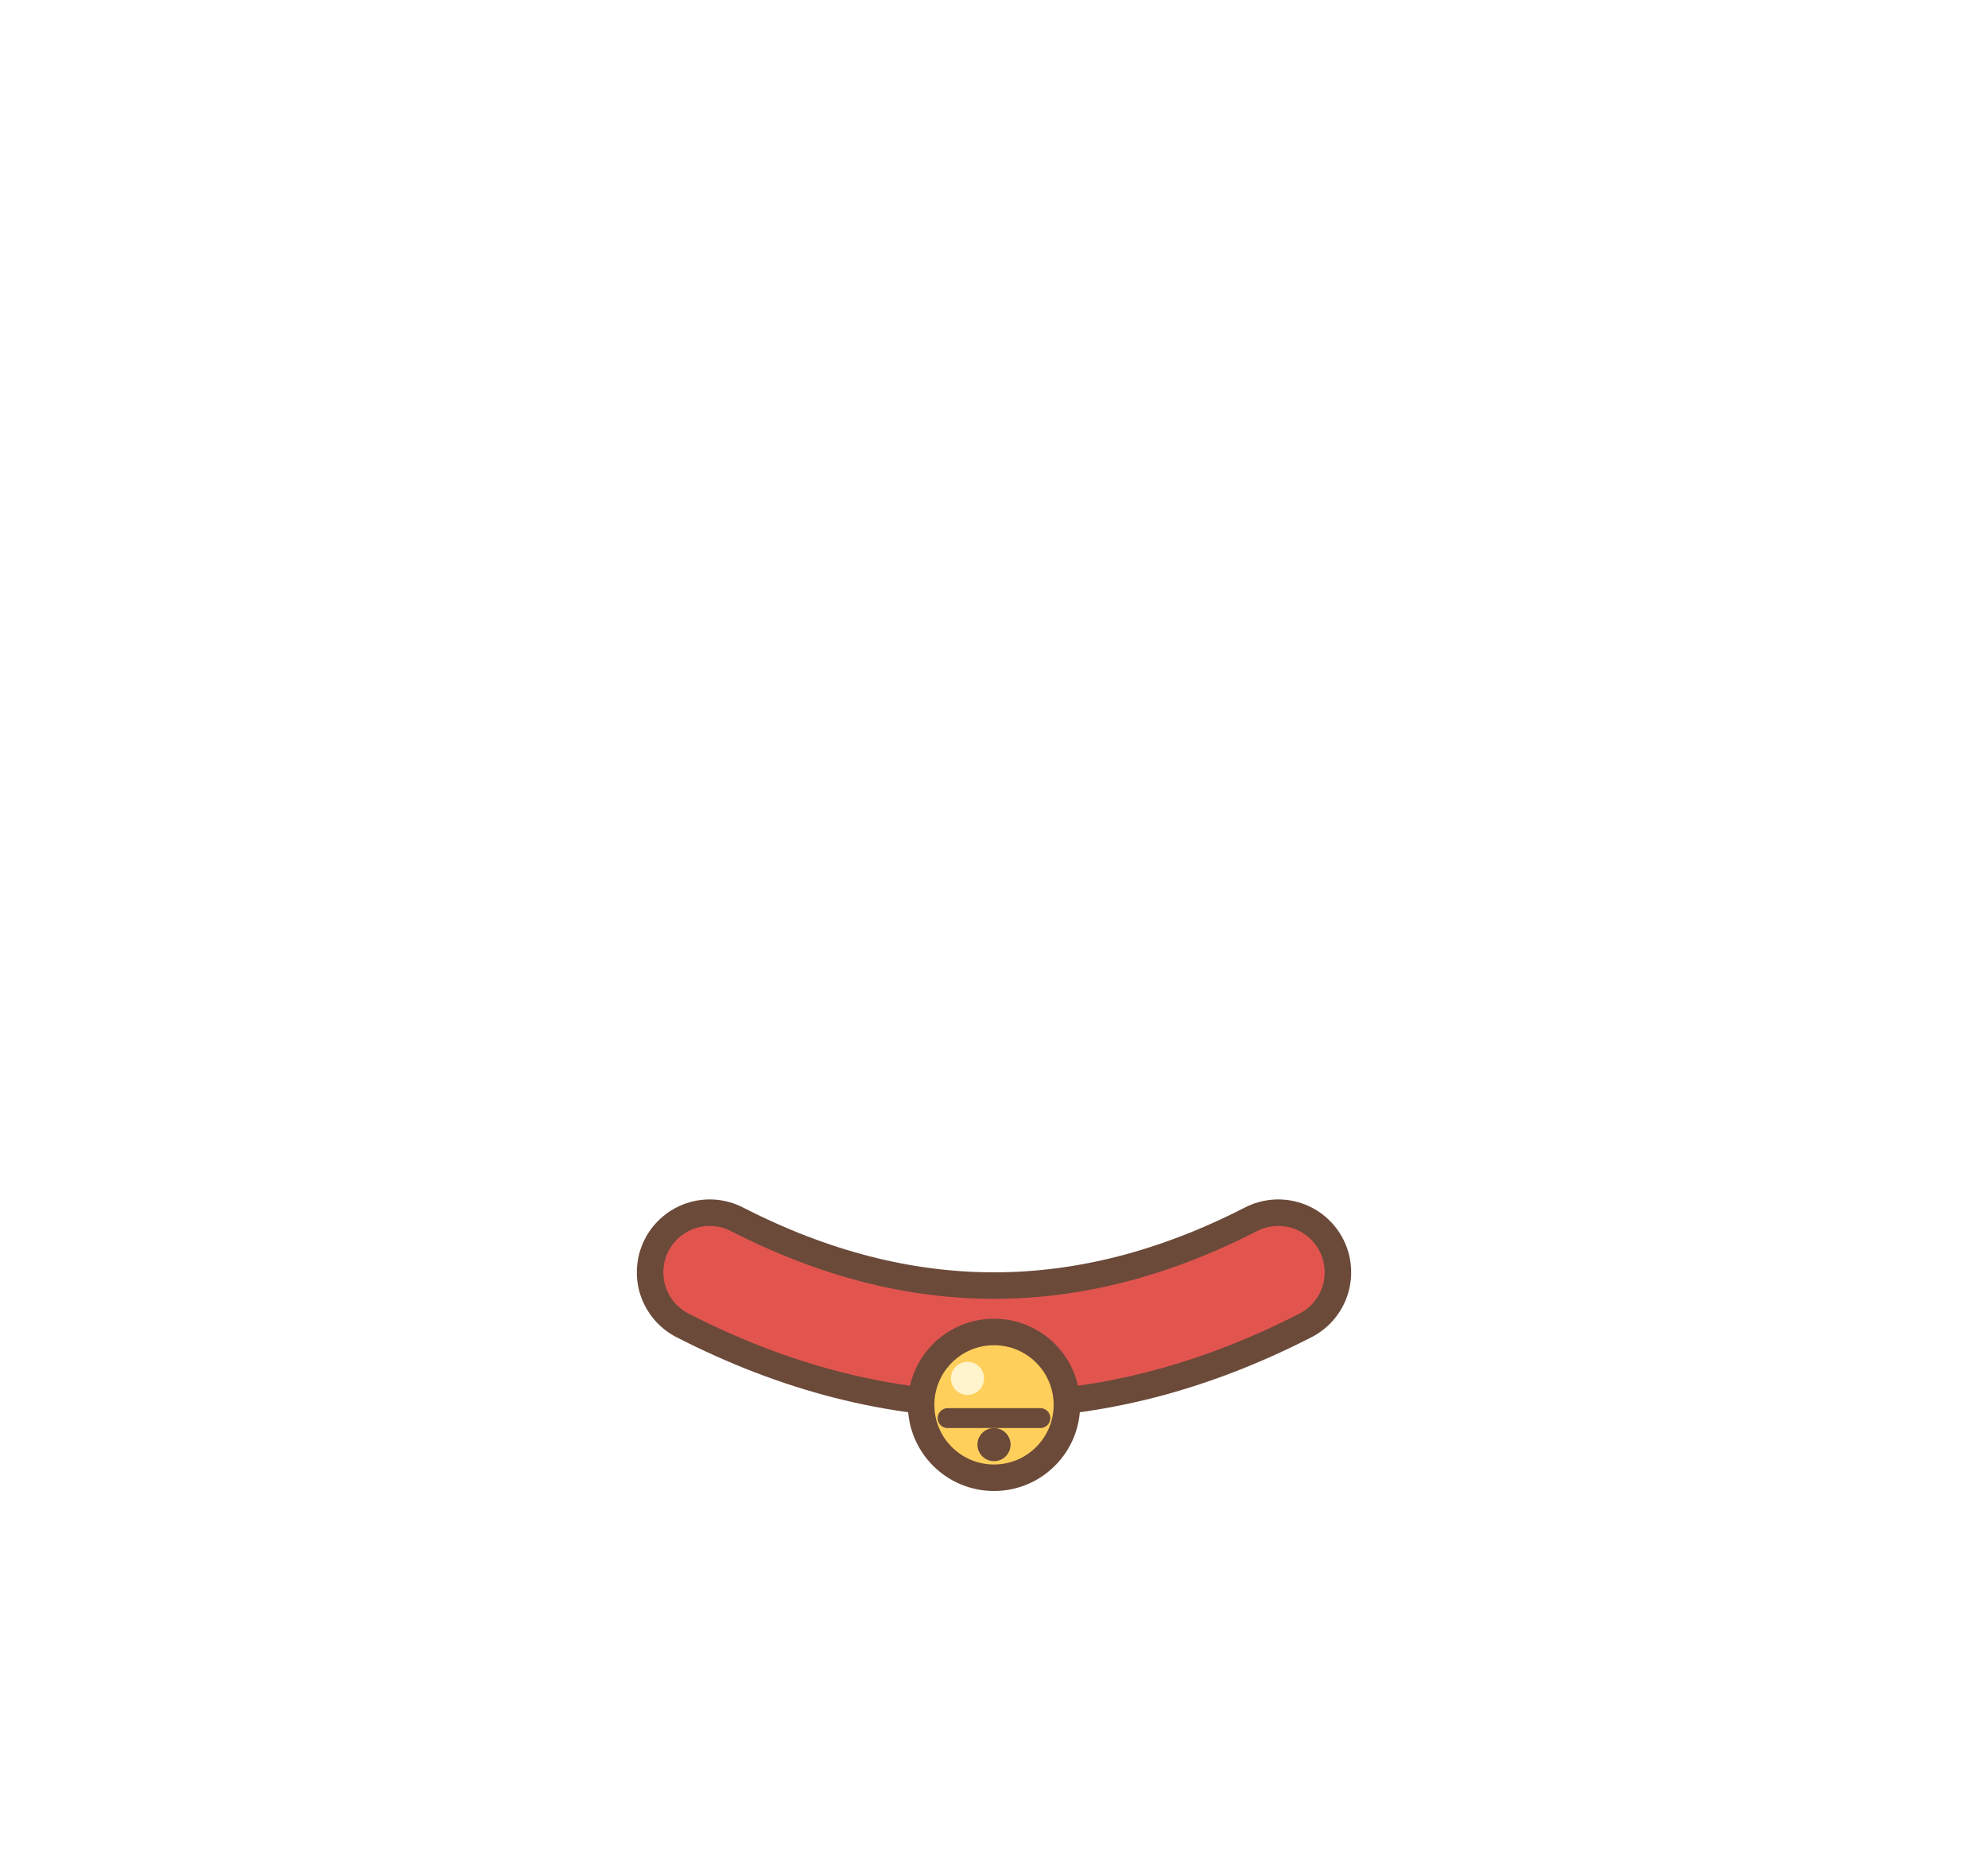
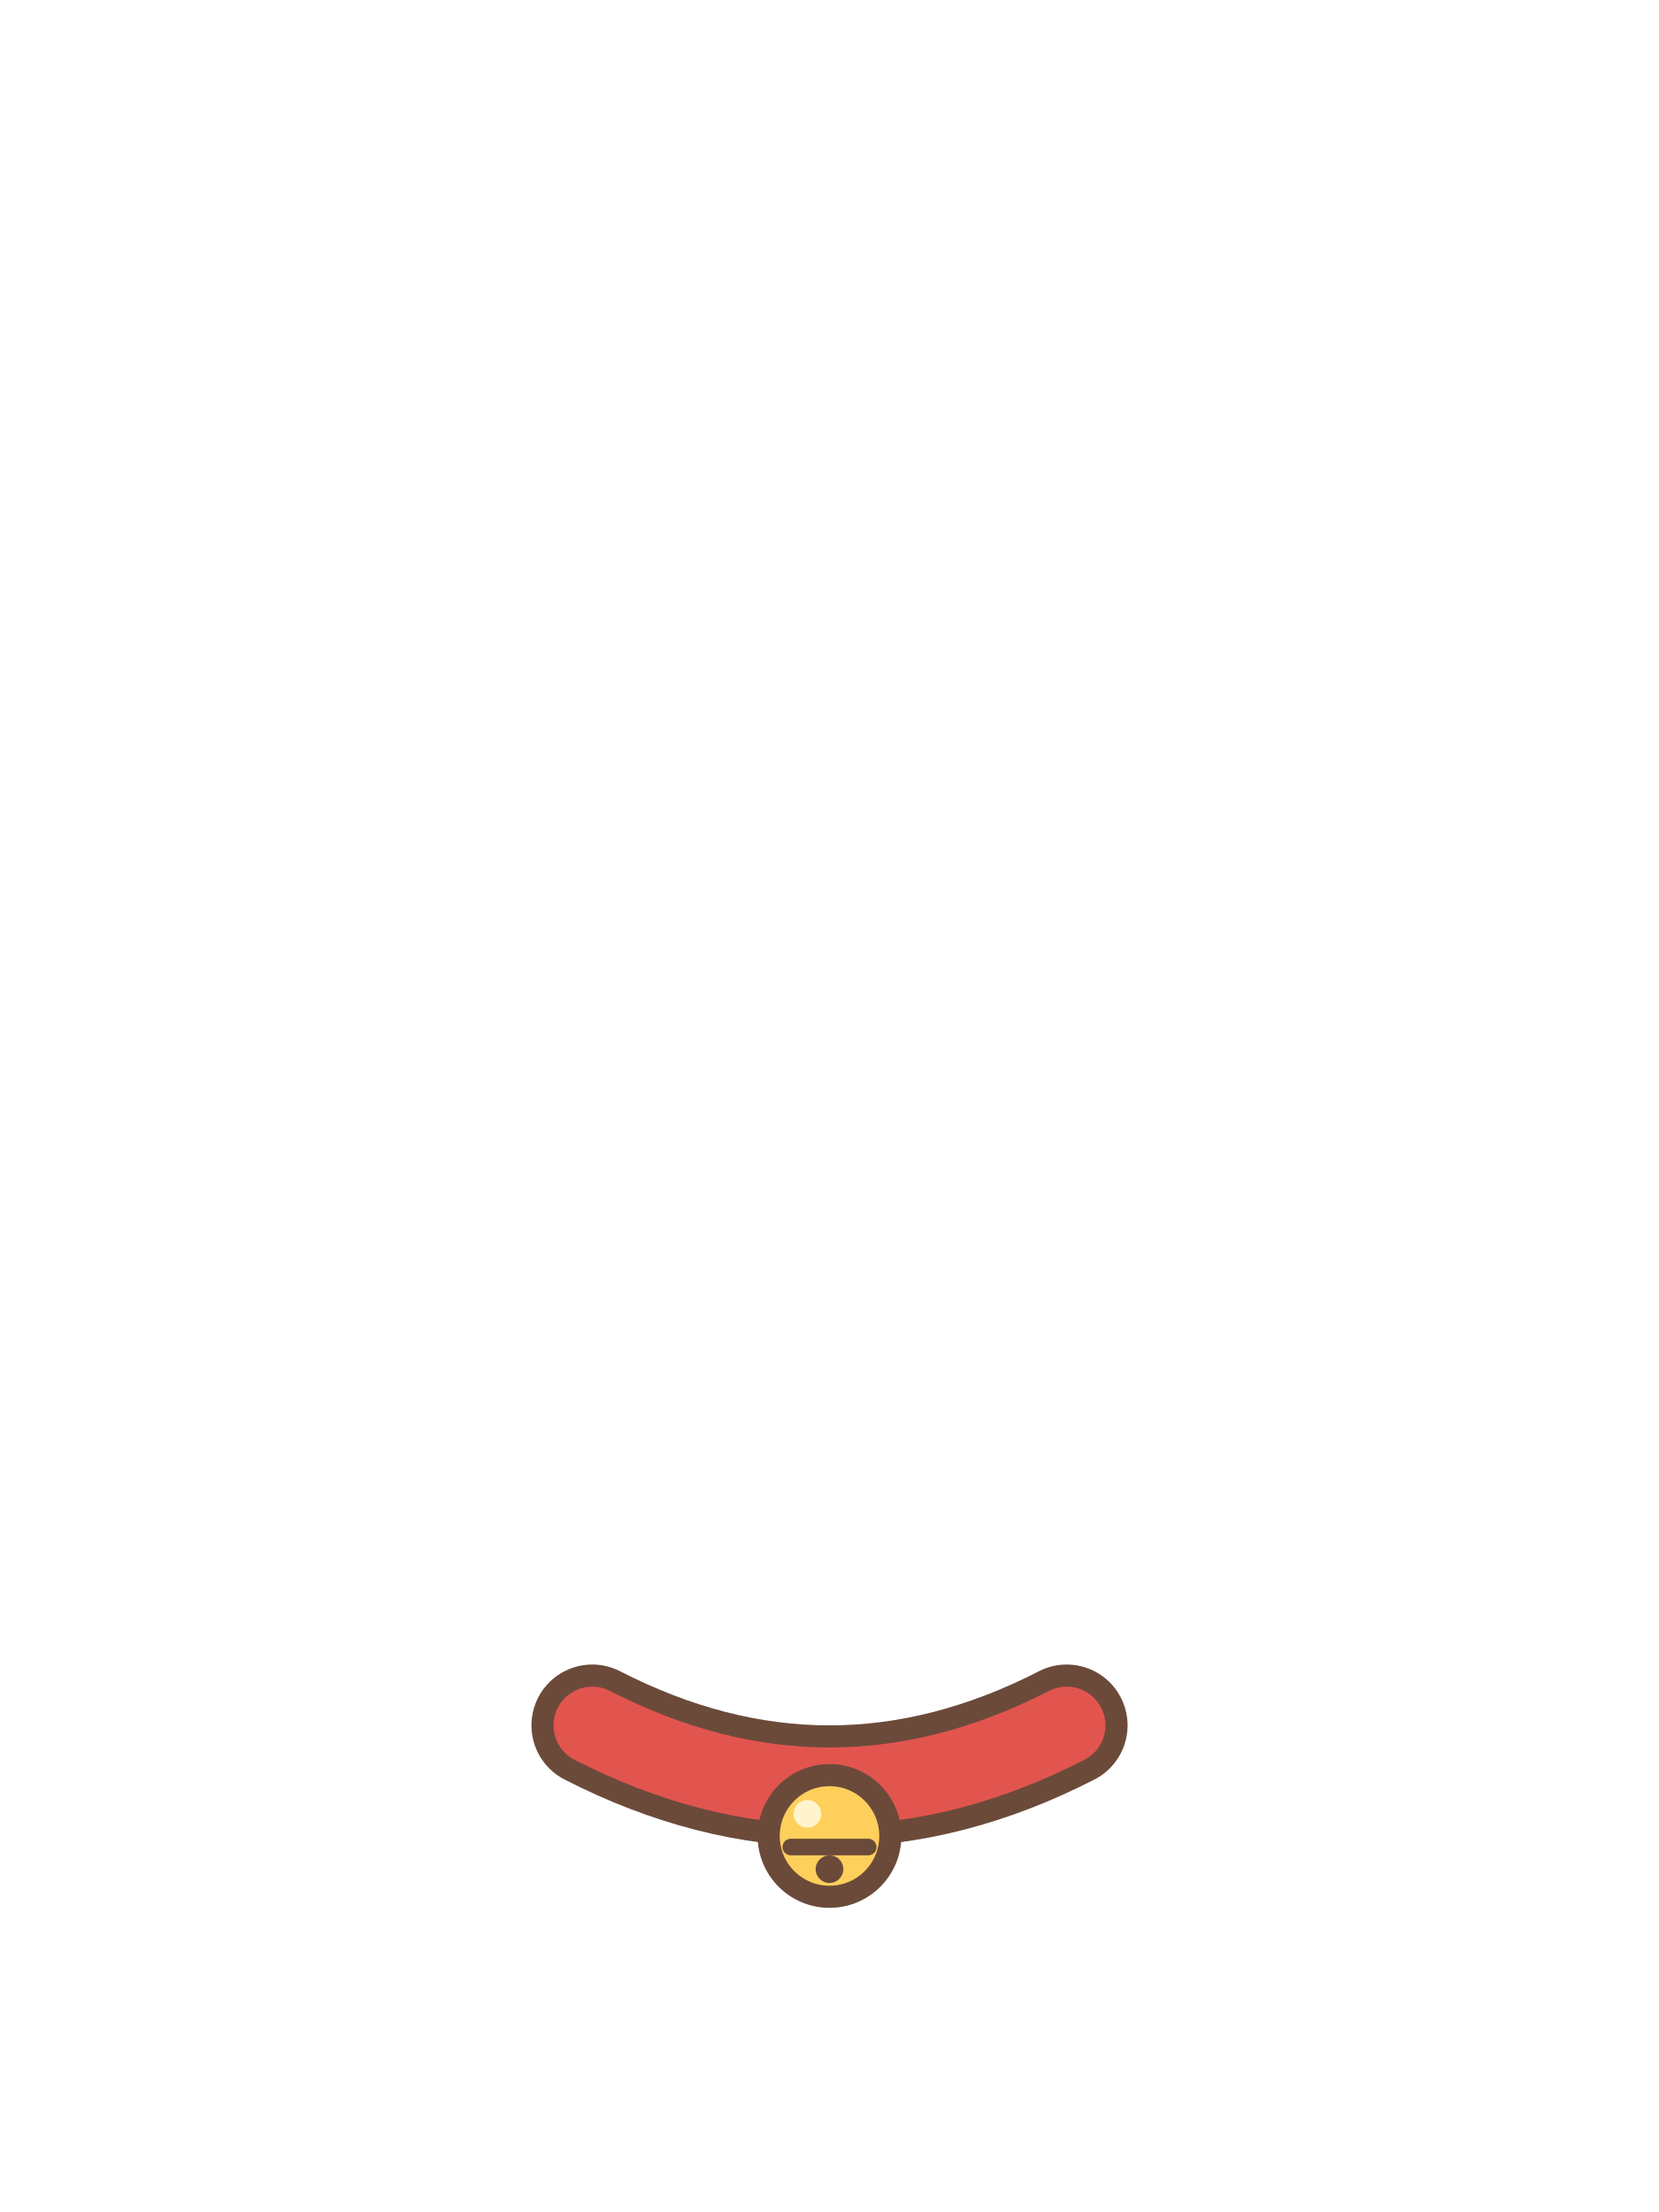
- <svg xmlns="http://www.w3.org/2000/svg" viewBox="0 0 300 280" width="300" height="280">
+ <svg xmlns="http://www.w3.org/2000/svg" viewBox="0 -120 300 400" width="300" height="400">
  <path d="M107.1 192.0 Q 150 214.0 192.9 192.0" stroke="#6B4A3A" stroke-width="22" fill="none" stroke-linecap="round" />
  <path d="M107.1 192.0 Q 150 214.0 192.9 192.0" stroke="#E2554F" stroke-width="14" fill="none" stroke-linecap="round" />
  <circle cx="150" cy="212" r="11" fill="#FFCF5C" stroke="#6B4A3A" stroke-width="4" />
  <path d="M143 214 H 157" stroke="#6B4A3A" stroke-width="3" stroke-linecap="round" />
  <circle cx="150" cy="218" r="2.5" fill="#6B4A3A" />
  <circle cx="146" cy="208" r="2.5" fill="#FFF4CC" />
</svg>
